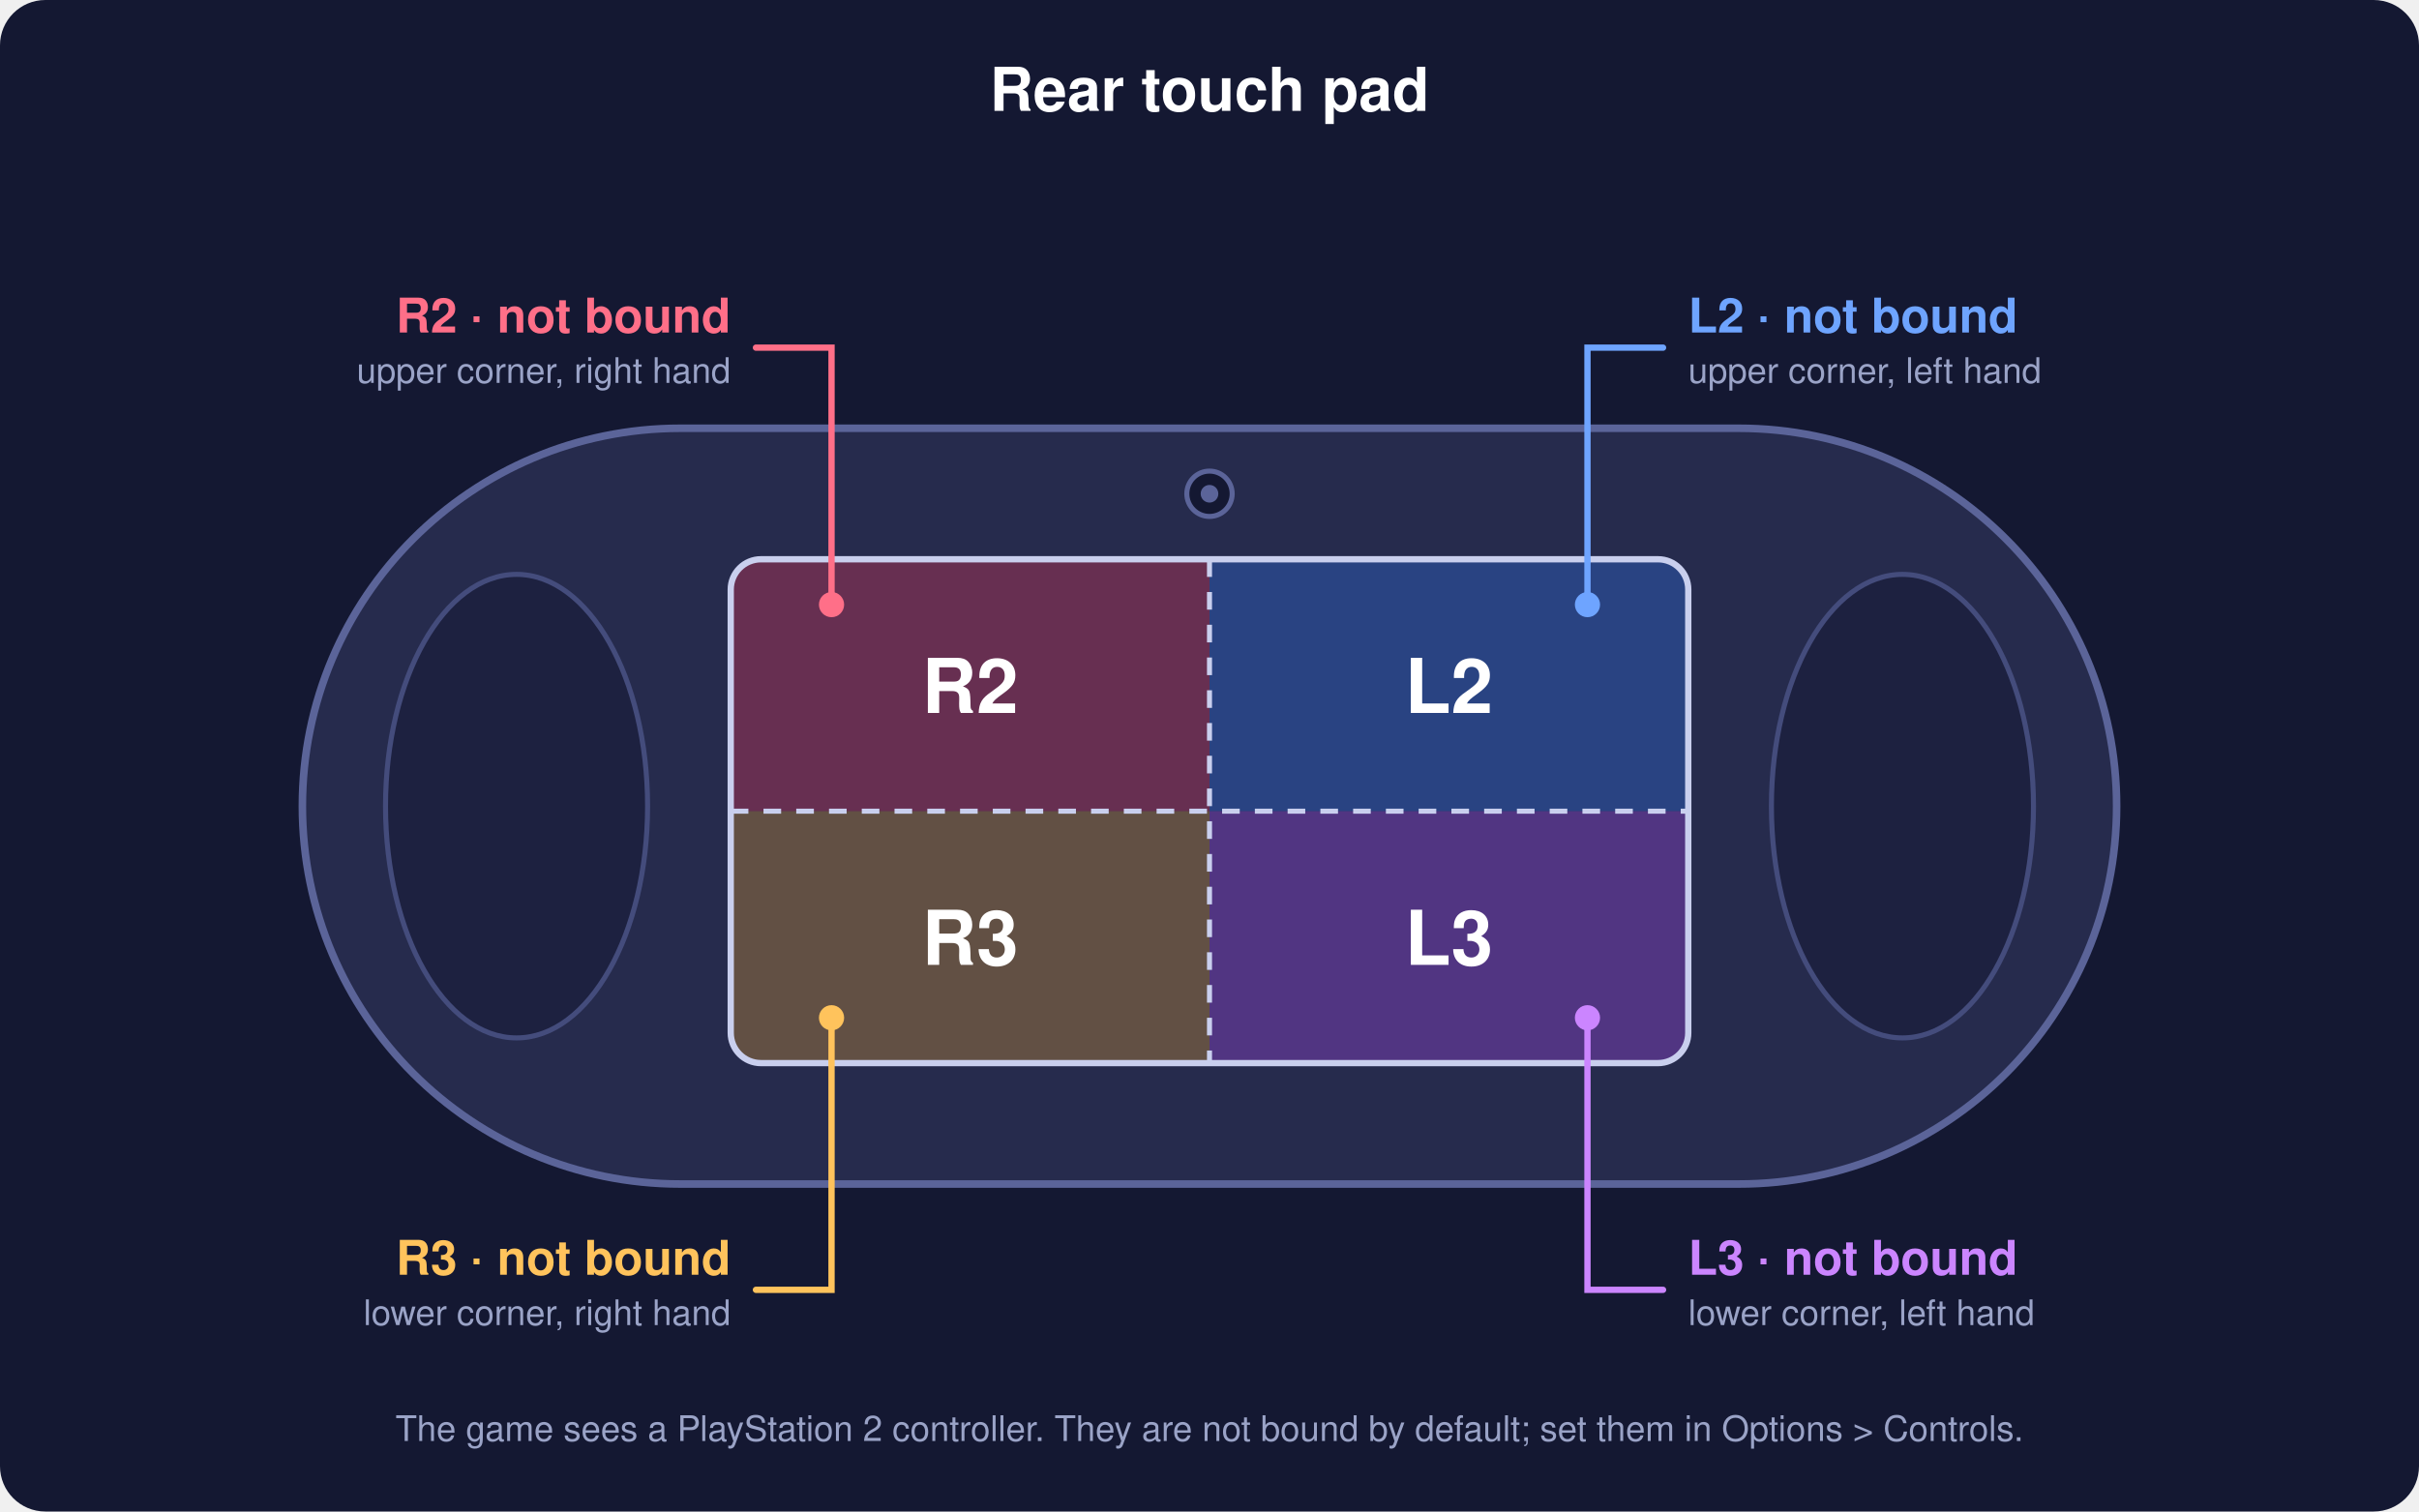
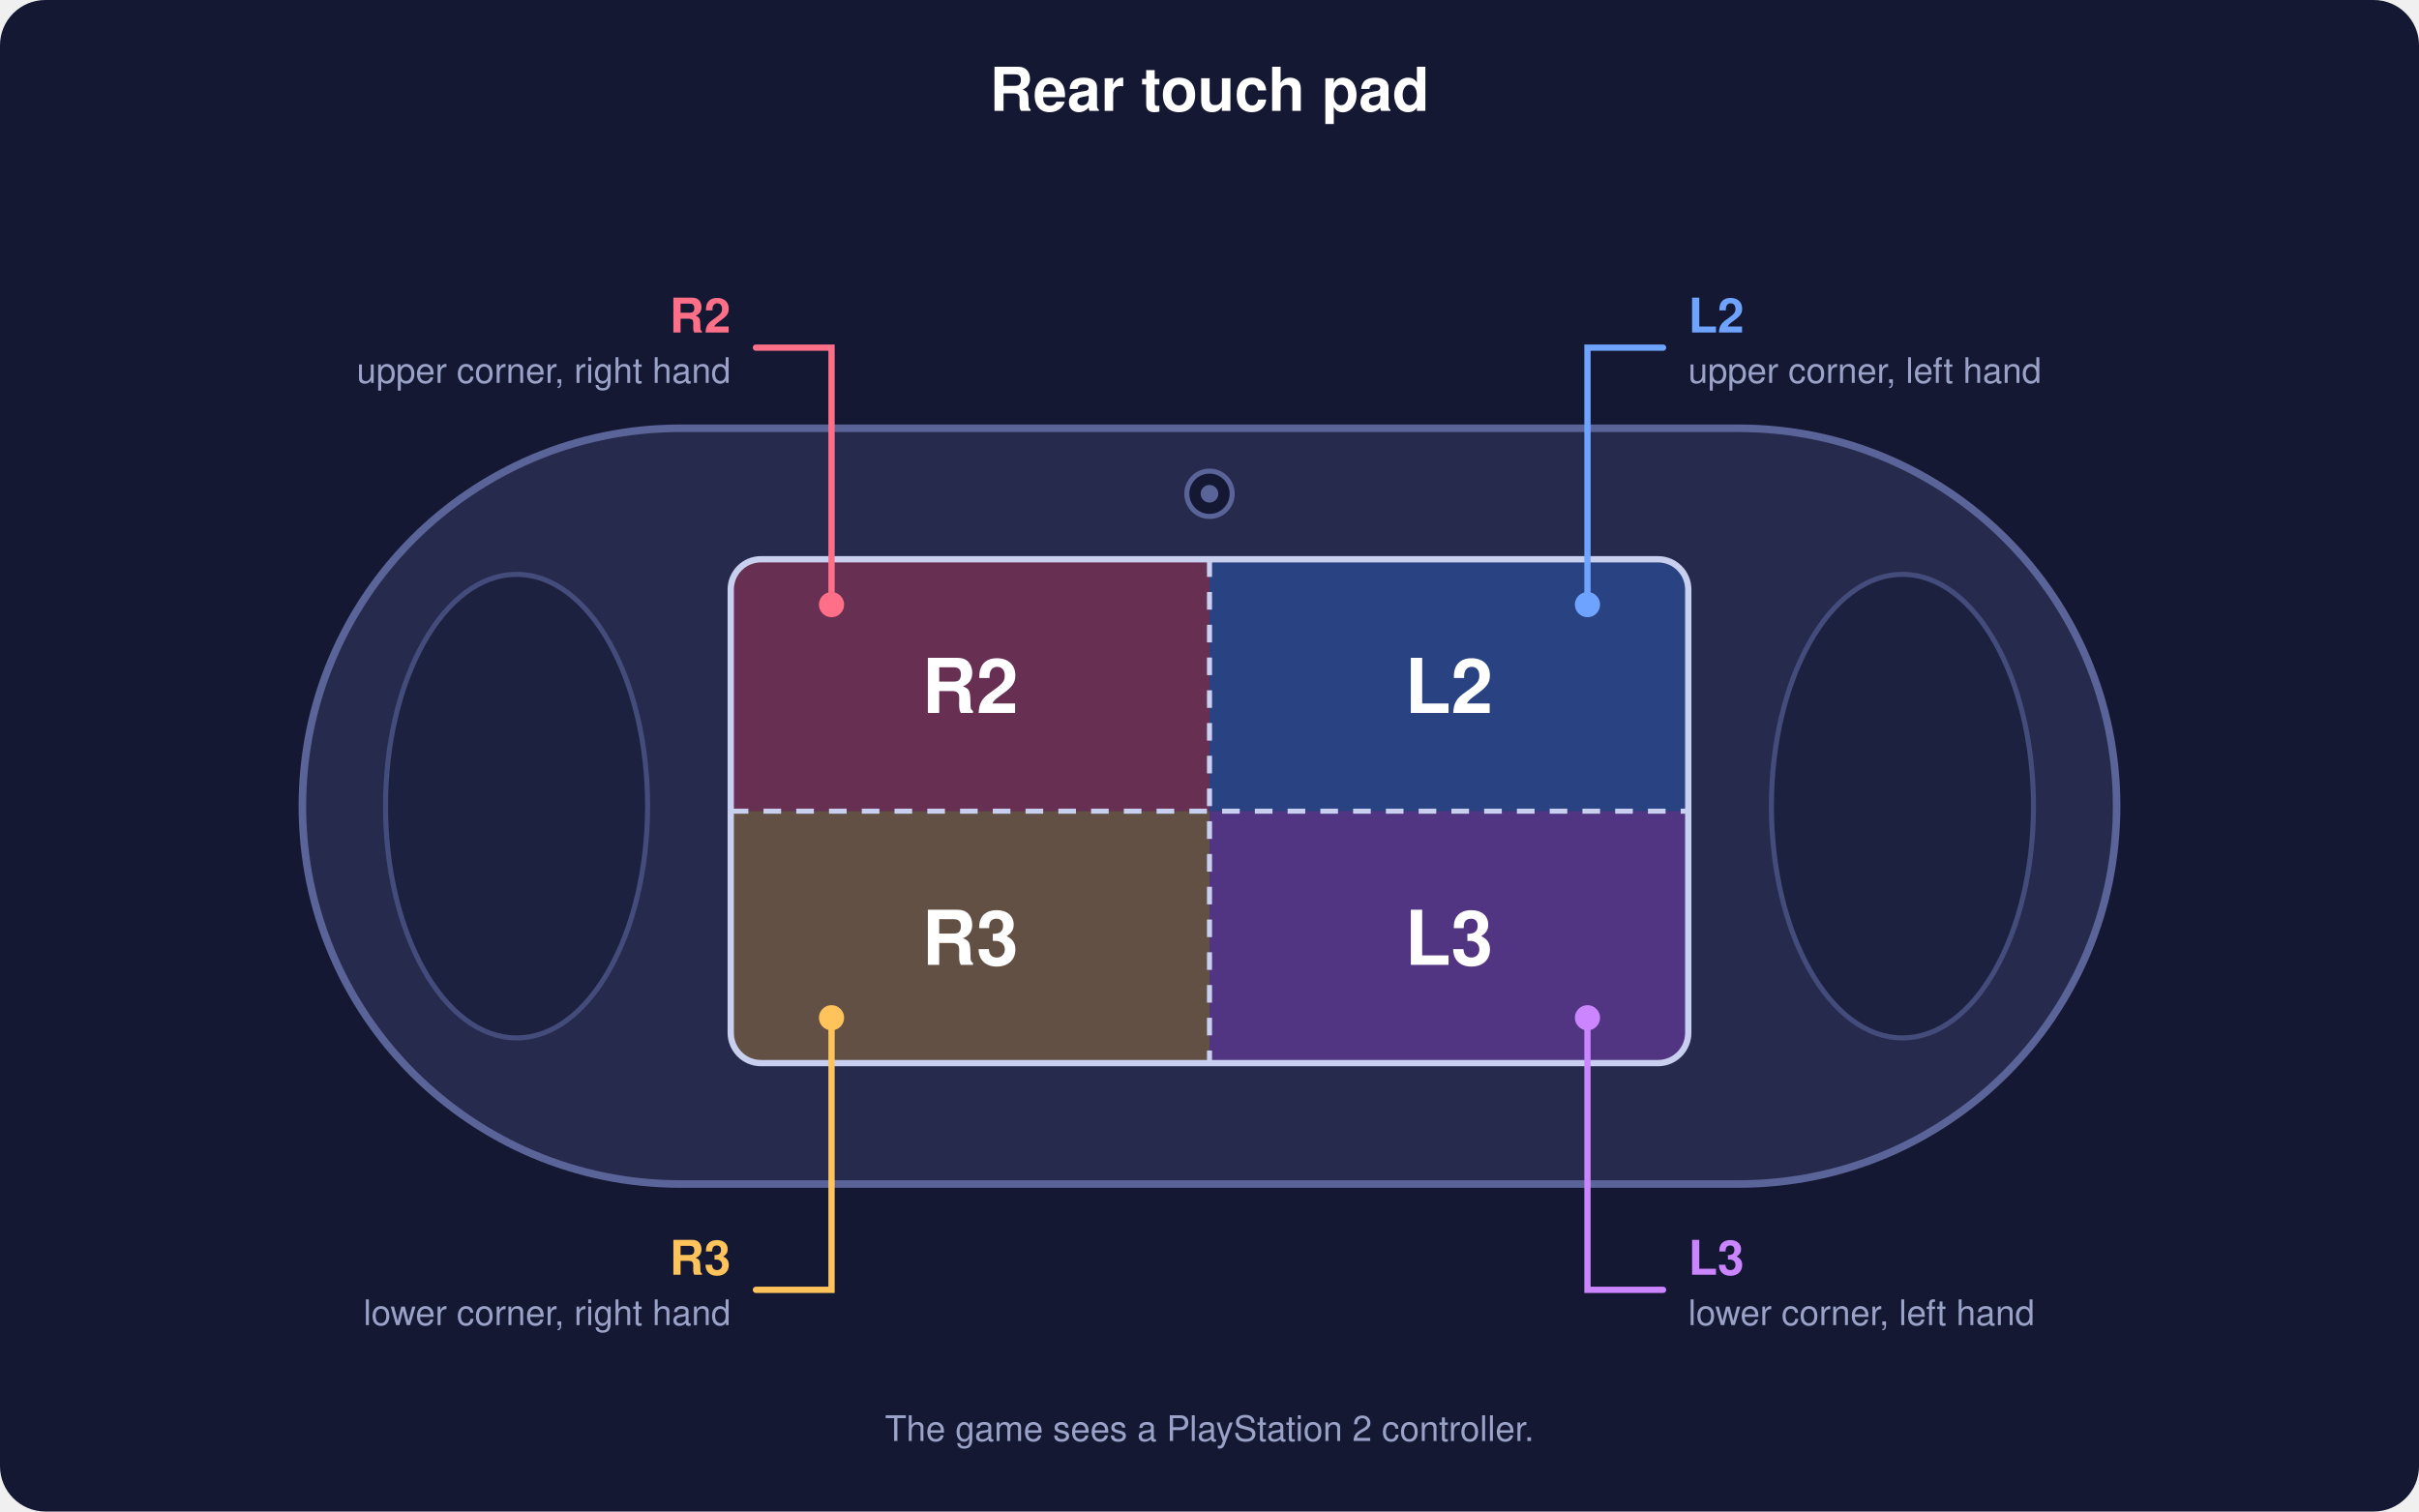
<svg xmlns="http://www.w3.org/2000/svg" viewBox="0 0 960 600" width="960" height="600" font-family="-apple-system, 'Segoe UI', Helvetica, Arial, sans-serif">
  <rect width="960" height="600" rx="18" fill="#141832" />
  <text x="480" y="44" text-anchor="middle" fill="#ffffff" font-size="24" font-weight="700">Rear touch pad</text>
  <rect x="120" y="170" width="720" height="300" rx="150" fill="#262b4d" stroke="#5b6499" stroke-width="3" />
  <ellipse cx="205" cy="320" rx="52" ry="92" fill="#1d2140" stroke="#444c7c" stroke-width="2" />
  <ellipse cx="755" cy="320" rx="52" ry="92" fill="#1d2140" stroke="#444c7c" stroke-width="2" />
  <circle cx="480" cy="196" r="9" fill="#141832" stroke="#5b6499" stroke-width="2" />
  <circle cx="480" cy="196" r="3.5" fill="#5b6499" />
  <clipPath id="pad">
    <rect x="290" y="222" width="380" height="200" rx="12" />
  </clipPath>
  <g clip-path="url(#pad)">
    <rect x="290" y="222" width="190" height="100" fill="#ff3b5c" fill-opacity="0.30" />
    <rect x="480" y="222" width="190" height="100" fill="#2f7bff" fill-opacity="0.30" />
    <rect x="290" y="322" width="190" height="100" fill="#ffb02e" fill-opacity="0.28" />
    <rect x="480" y="322" width="190" height="100" fill="#b44dff" fill-opacity="0.30" />
  </g>
  <rect x="290" y="222" width="380" height="200" rx="12" fill="none" stroke="#c9cfee" stroke-width="2.5" />
  <line x1="480" y1="222" x2="480" y2="422" stroke="#c9cfee" stroke-width="2" stroke-dasharray="7 6" />
  <line x1="290" y1="322" x2="670" y2="322" stroke="#c9cfee" stroke-width="2" stroke-dasharray="7 6" />
  <g fill="#ffffff" font-size="30" font-weight="700" text-anchor="middle">
    <text x="385" y="283">R2</text>
    <text x="575" y="283">L2</text>
    <text x="385" y="383">R3</text>
    <text x="575" y="383">L3</text>
  </g>
  <g fill="none" stroke-width="2.5" stroke-linecap="round">
    <polyline points="330,240 330,138 300,138" stroke="#ff6f88" />
    <polyline points="630,240 630,138 660,138" stroke="#6ea4ff" />
    <polyline points="330,404 330,512 300,512" stroke="#ffc35c" />
    <polyline points="630,404 630,512 660,512" stroke="#cb85ff" />
  </g>
  <g>
    <circle cx="330" cy="240" r="5" fill="#ff6f88" />
    <circle cx="630" cy="240" r="5" fill="#6ea4ff" />
    <circle cx="330" cy="404" r="5" fill="#ffc35c" />
    <circle cx="630" cy="404" r="5" fill="#cb85ff" />
  </g>
  <g font-size="19" font-weight="700">
-     <text x="290" y="132" text-anchor="end" fill="#ff6f88">R2 · not bound</text>
-     <text x="670" y="132" fill="#6ea4ff">L2 · not bound</text>
-     <text x="290" y="506" text-anchor="end" fill="#ffc35c">R3 · not bound</text>
-     <text x="670" y="506" fill="#cb85ff">L3 · not bound</text>
+     <text x="290" y="132" text-anchor="end" fill="#ff6f88">R2</text>
+     <text x="670" y="132" fill="#6ea4ff">L2</text>
+     <text x="290" y="506" text-anchor="end" fill="#ffc35c">R3</text>
+     <text x="670" y="506" fill="#cb85ff">L3</text>
  </g>
  <g font-size="14" fill="#9aa3c7">
    <text x="290" y="152" text-anchor="end">upper corner, right hand</text>
    <text x="670" y="152">upper corner, left hand</text>
    <text x="290" y="526" text-anchor="end">lower corner, right hand</text>
    <text x="670" y="526">lower corner, left hand</text>
  </g>
-   <text x="480" y="572" text-anchor="middle" fill="#9aa3c7" font-size="14">The game sees a PlayStation 2 controller. They are not bound by default; set them in Options &gt; Controls.</text>
+   <text x="480" y="572" text-anchor="middle" fill="#9aa3c7" font-size="14">The game sees a PlayStation 2 controller.</text>
</svg>
